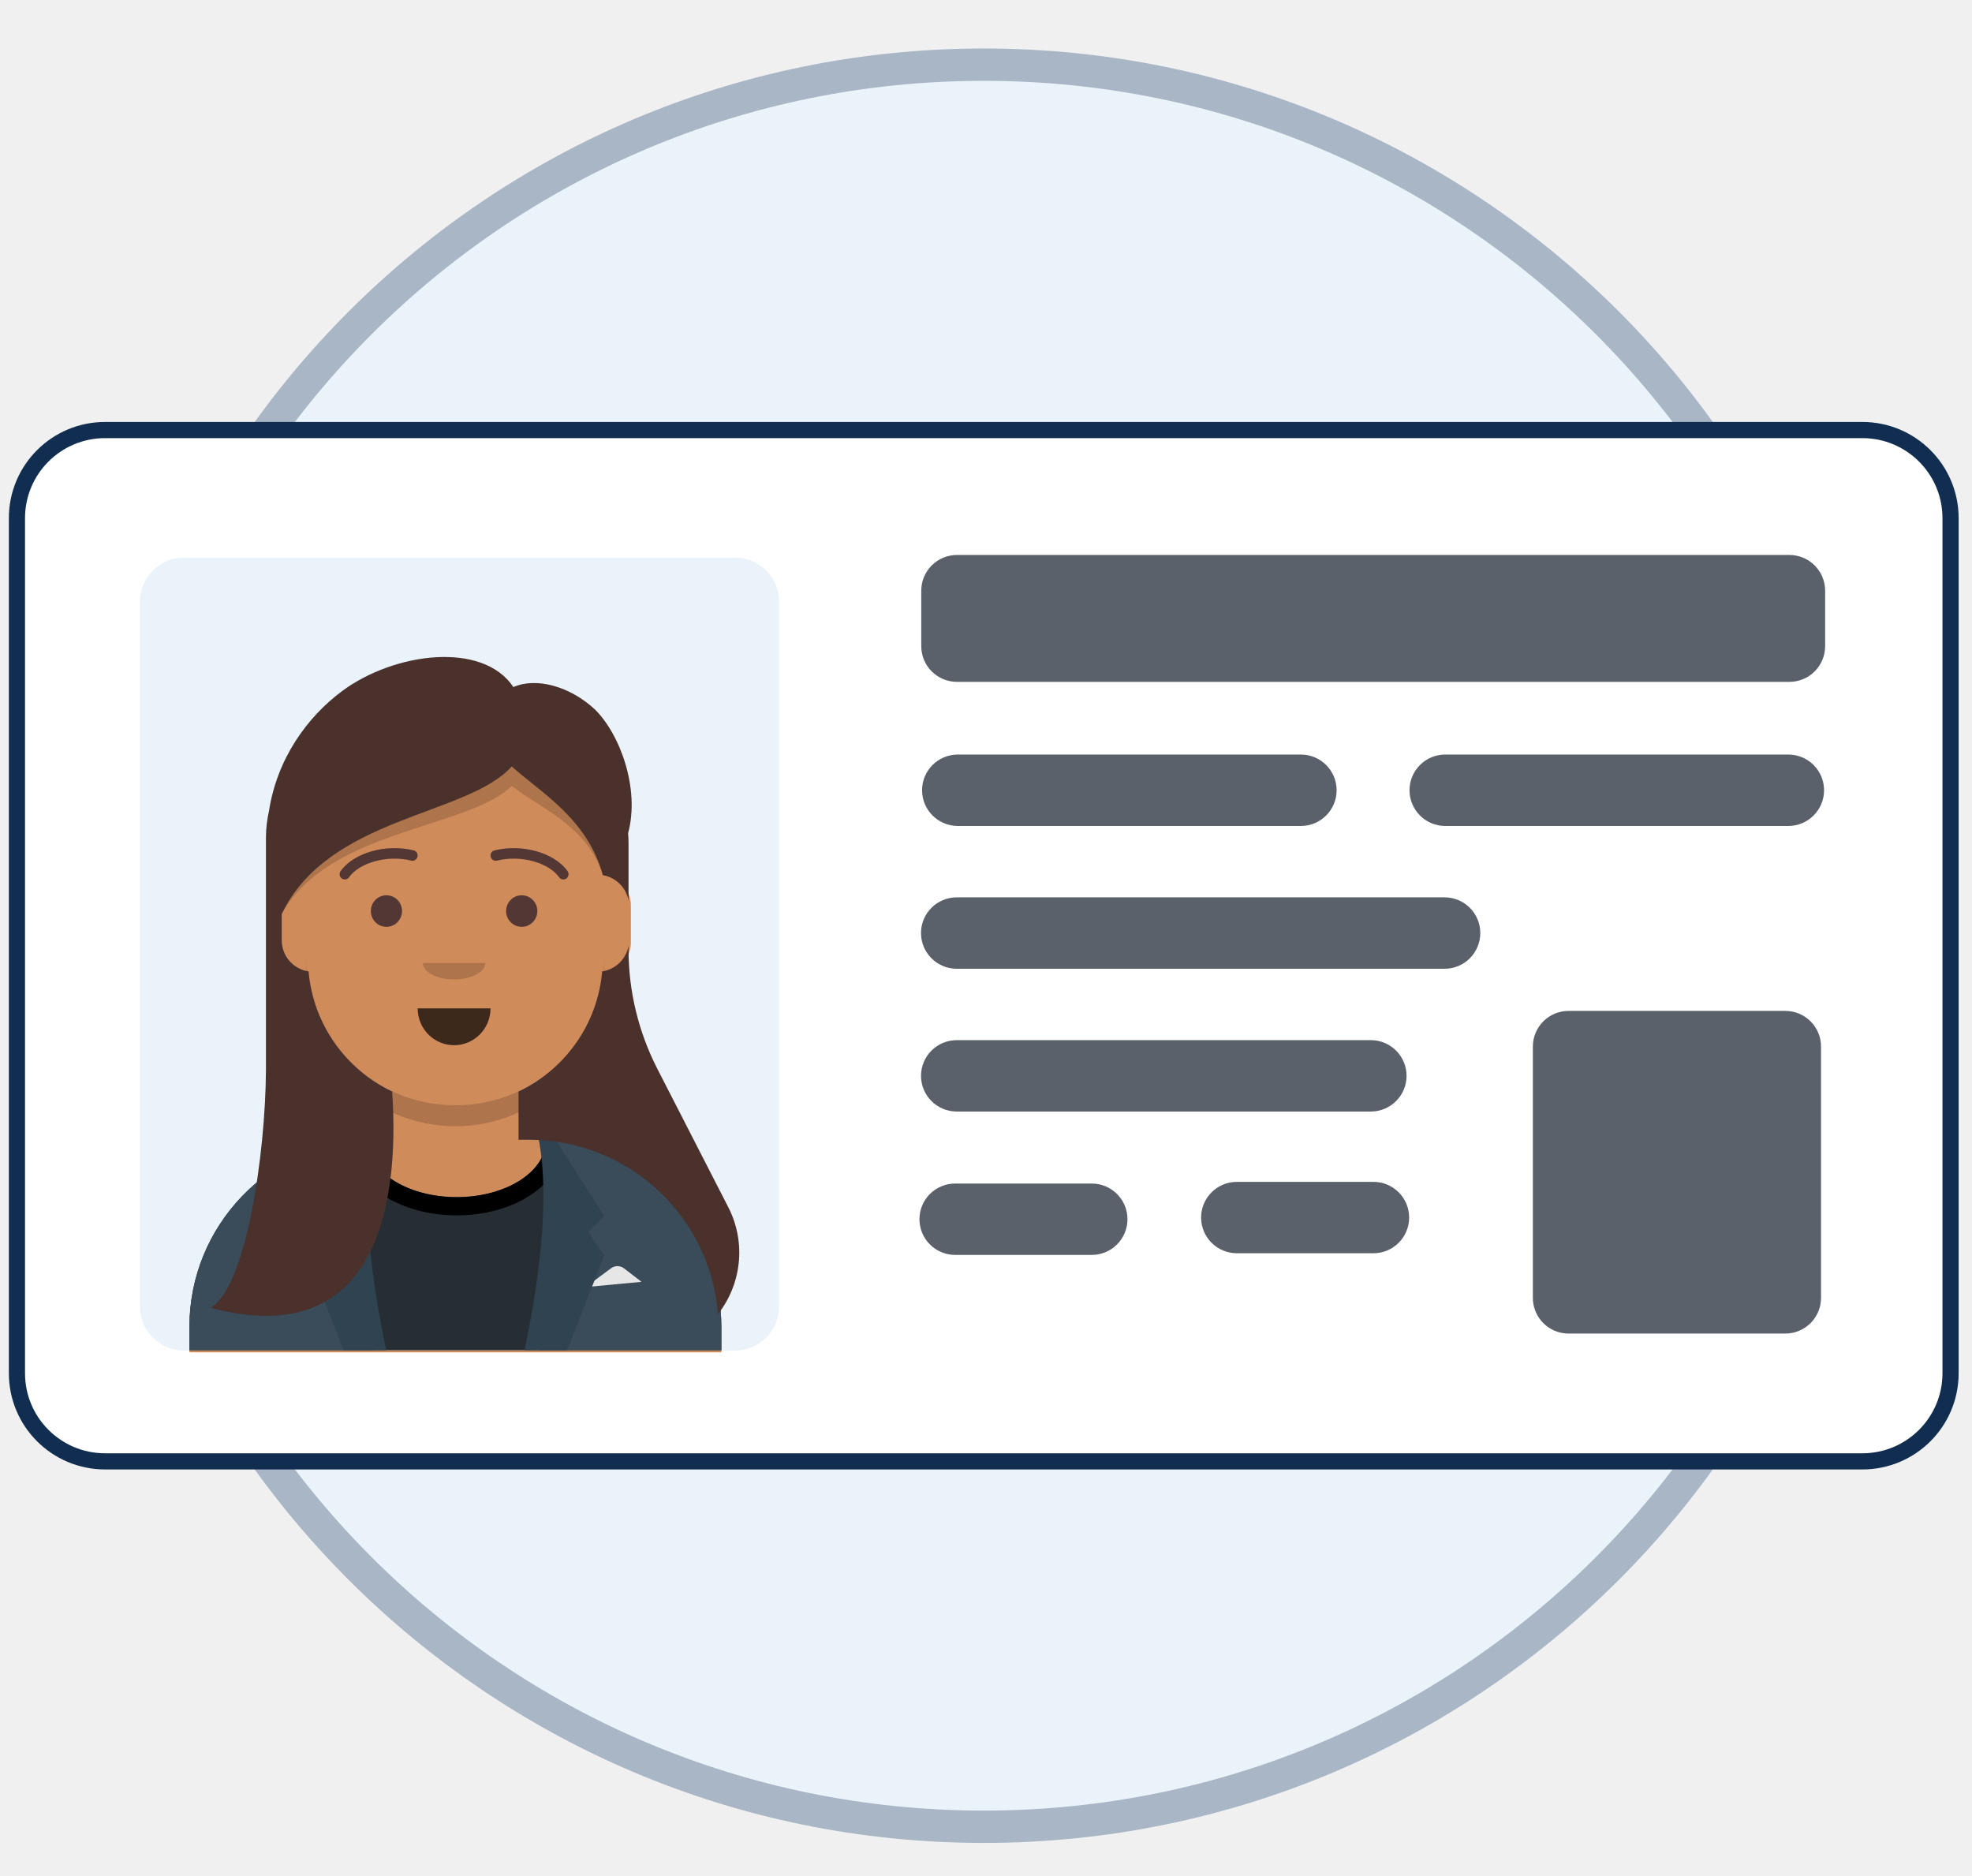
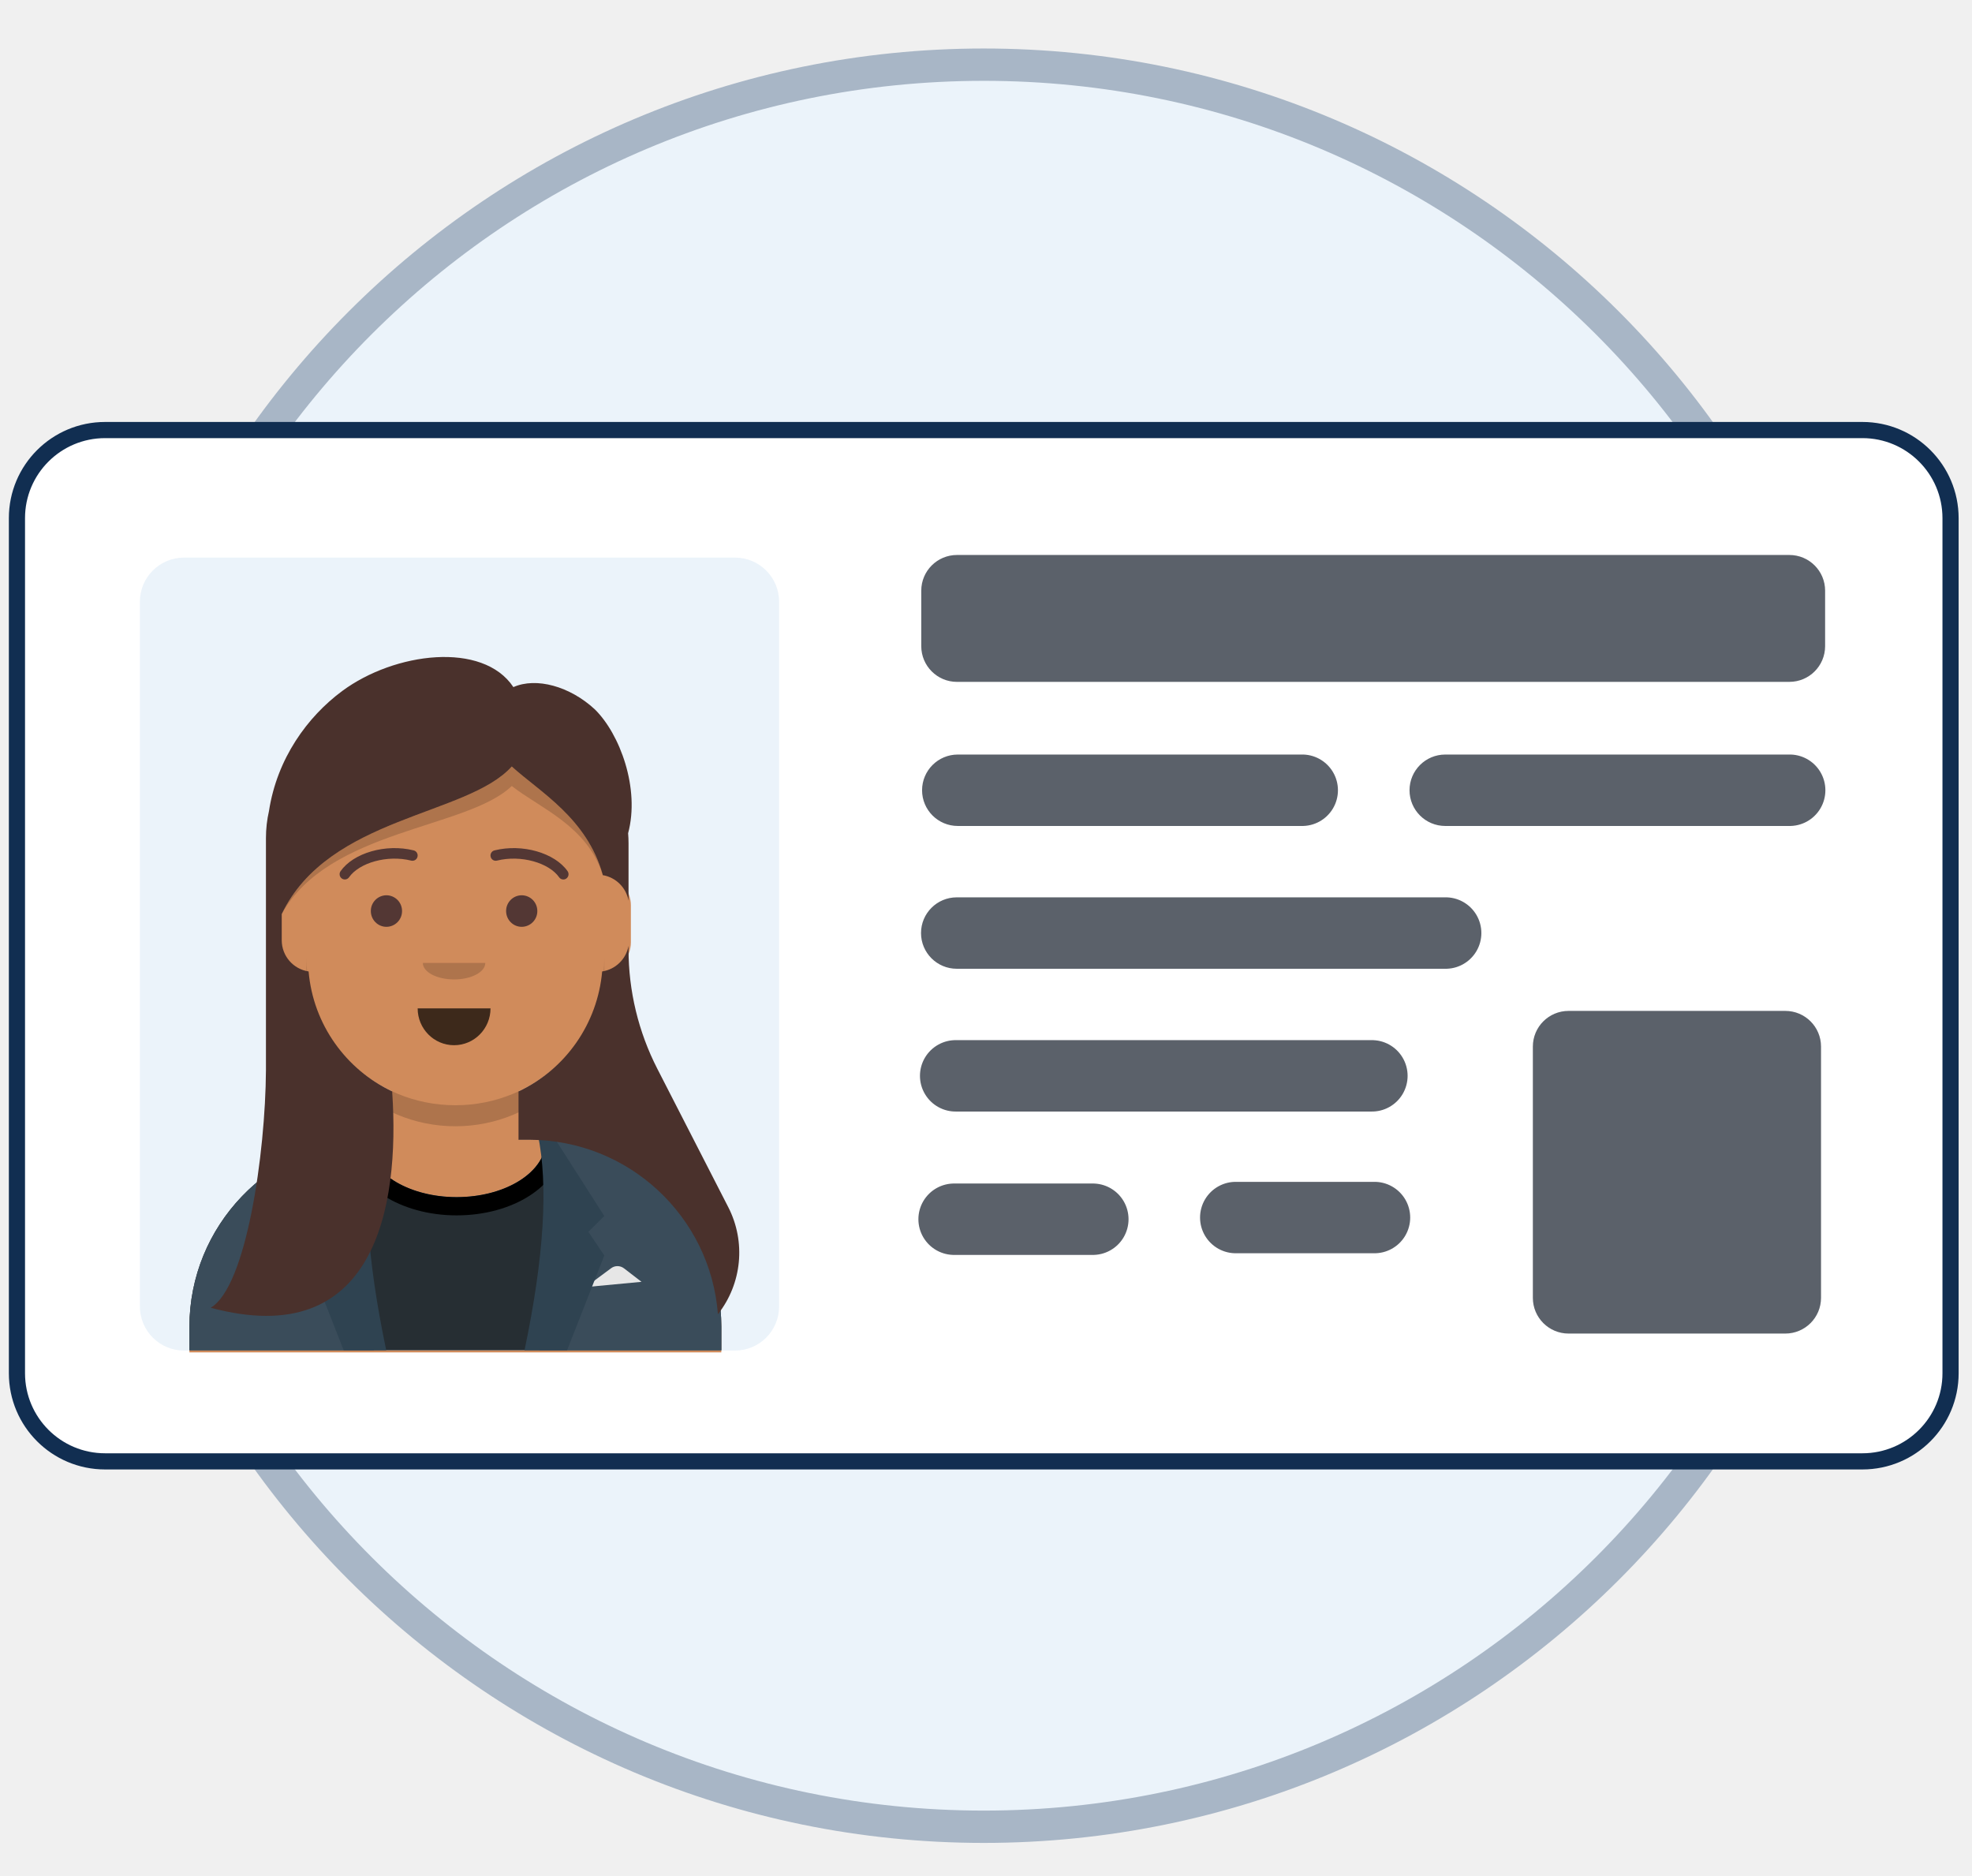
- <svg xmlns="http://www.w3.org/2000/svg" xmlns:xlink="http://www.w3.org/1999/xlink" width="122px" height="116px" viewBox="0 0 122 116" version="1.1">
+ <svg xmlns="http://www.w3.org/2000/svg" xmlns:xlink="http://www.w3.org/1999/xlink" width="122" height="116">
  <defs>
-     <path d="M8.414,9.569 L8.414,10.573 C7.481,10.727 6.769,11.529 6.769,12.497 L6.769,12.497 L6.769,14.774 C6.769,15.759 7.505,16.571 8.463,16.706 L8.463,16.706 C8.804,19.927 10.842,22.649 13.679,23.979 L13.679,23.979 L13.679,26.969 L13.02,26.969 C6.477,26.969 1.174,32.212 1.174,38.68 L1.174,38.68 L1.174,40.142 L34.08,40.142 L34.08,38.68 C34.08,32.212 28.775,26.969 22.234,26.969 L22.234,26.969 L21.575,26.969 L21.575,23.979 C24.412,22.649 26.45,19.927 26.79,16.706 L26.79,16.706 C27.749,16.571 28.485,15.759 28.485,14.774 L28.485,14.774 L28.485,12.497 C28.485,11.529 27.775,10.727 26.84,10.573 L26.84,10.573 L26.84,9.569 C26.84,4.54 22.715,0.462 17.628,0.462 L17.628,0.462 C12.539,0.462 8.414,4.54 8.414,9.569 L8.414,9.569 Z" id="path-1" />
-     <path d="M1.174,12.669 L1.174,14.126 L34.08,14.126 L34.08,12.669 C34.08,6.52 29.298,1.476 23.215,0.982 L23.215,0.982 C23.219,1.04 23.221,1.095 23.221,1.155 L23.221,1.155 C23.221,3.086 20.753,4.652 17.708,4.652 L17.708,4.652 C14.666,4.652 12.196,3.086 12.196,1.155 L12.196,1.155 C12.196,1.093 12.2,1.031 12.206,0.97 L12.206,0.97 C6.044,1.386 1.174,6.465 1.174,12.669 L1.174,12.669 Z" id="path-3" />
-     <path d="M1.174,12.669 L1.174,14.126 L34.08,14.126 L34.08,12.669 C34.08,6.52 29.298,1.476 23.215,0.982 L23.215,0.982 C23.219,1.04 23.221,1.095 23.221,1.155 L23.221,1.155 C23.221,3.086 20.753,4.652 17.708,4.652 L17.708,4.652 C14.666,4.652 12.196,3.086 12.196,1.155 L12.196,1.155 C12.196,1.093 12.2,1.031 12.206,0.97 L12.206,0.97 C6.044,1.386 1.174,6.465 1.174,12.669 L1.174,12.669 Z" id="path-5" />
-     <path d="M1.297,0.97 L1.29,1.062 L1.287,1.155 L1.295,1.347 C1.447,3.125 3.695,4.55 6.497,4.646 L6.799,4.652 L7.102,4.646 C9.906,4.55 12.153,3.125 12.304,1.347 L12.312,1.155 L12.31,1.068 L12.305,0.982 L12.655,1.016 C12.874,1.04 13.091,1.07 13.307,1.106 L13.31,1.145 L13.31,1.145 L13.321,1.399 L13.313,1.618 C13.144,3.936 10.293,5.781 6.799,5.781 L6.799,5.781 L6.474,5.776 C3.025,5.662 0.278,3.746 0.278,1.399 L0.278,1.399 L0.289,1.145 C0.291,1.123 0.293,1.102 0.295,1.08 C0.625,1.03 0.959,0.993 1.297,0.97 Z" id="path-7" />
-     <path d="M1.174,12.669 L1.174,14.126 L12.586,14.126 C12.027,12.159 11.704,9.845 11.704,7.368 L11.704,7.368 C11.704,5.034 11.99,2.846 12.491,0.955 L12.491,0.955 C6.194,1.229 1.174,6.368 1.174,12.669 L1.174,12.669 Z M23.715,7.368 C23.715,9.845 23.392,12.159 22.833,14.126 L22.833,14.126 L34.08,14.126 L34.08,12.669 C34.08,6.426 29.148,1.319 22.93,0.962 L22.93,0.962 C23.429,2.852 23.715,5.039 23.715,7.368 L23.715,7.368 Z" id="path-9" />
-     <path d="M2.716,0.876 L1.144,2.042 L4.598,1.717 L3.515,0.883 C3.395,0.792 3.254,0.745 3.11,0.745 L3.11,0.745 C2.971,0.745 2.832,0.789 2.716,0.876 L2.716,0.876 Z" id="path-11" />
-     <path d="M3.357,0.935 L0.232,5.821 L1.219,6.798 L0.232,8.264 L2.535,14.126 L5.167,14.126 C3.961,8.373 3.686,3.92 4.345,0.773 L4.345,0.773 C4.02,0.778 3.691,0.831 3.357,0.935 L3.357,0.935 Z" id="path-13" />
-     <path d="M0.086,14.126 L2.719,14.126 L5.022,8.264 L4.036,6.798 L5.022,5.821 L1.897,0.935 C1.563,0.831 1.234,0.778 0.91,0.773 L0.91,0.773 C1.568,3.92 1.293,8.373 0.086,14.126 L0.086,14.126 Z" id="path-15" />
+     <path d="M8.414 9.569v1.004a1.957 1.957 0 00-1.645 1.924v2.277c0 .985.736 1.797 1.694 1.932.34 3.22 2.38 5.943 5.216 7.273v2.99h-.659c-6.543 0-11.846 5.243-11.846 11.711v1.462H34.08V38.68c0-6.468-5.305-11.71-11.846-11.71h-.659v-2.991c2.837-1.33 4.875-4.052 5.215-7.273a1.959 1.959 0 001.695-1.932v-2.277c0-.968-.71-1.77-1.645-1.924V9.569c0-5.03-4.125-9.107-9.212-9.107-5.09 0-9.214 4.078-9.214 9.107z" id="a" />
+     <path d="M1.174 12.669v1.457H34.08V12.67c0-6.15-4.782-11.193-10.865-11.687.004.058.006.113.006.173 0 1.931-2.468 3.497-5.513 3.497-3.042 0-5.512-1.566-5.512-3.497 0-.062.004-.124.01-.185C6.044 1.386 1.174 6.465 1.174 12.67z" id="c" />
+     <path d="M1.174 12.669v1.457H34.08V12.67c0-6.15-4.782-11.193-10.865-11.687.004.058.006.113.006.173 0 1.931-2.468 3.497-5.513 3.497-3.042 0-5.512-1.566-5.512-3.497 0-.062.004-.124.01-.185C6.044 1.386 1.174 6.465 1.174 12.67z" id="e" />
+     <path d="M1.297.97l-.007.092-.003.093.008.192c.152 1.778 2.4 3.203 5.202 3.3l.302.005.303-.006c2.804-.096 5.05-1.52 5.202-3.299l.008-.192-.002-.087-.005-.086.35.034c.219.024.436.054.652.09l.003.039.011.254-.008.219c-.17 2.318-3.02 4.163-6.514 4.163l-.325-.005C3.024 5.662.278 3.746.278 1.399l.011-.254.006-.065C.625 1.03.96.993 1.297.97z" id="g" />
+     <path d="M1.174 12.669v1.457h11.412c-.559-1.967-.882-4.28-.882-6.758 0-2.334.286-4.522.787-6.413C6.194 1.23 1.174 6.368 1.174 12.67zm22.541-5.3c0 2.476-.323 4.79-.882 6.757H34.08V12.67c0-6.243-4.932-11.35-11.15-11.707.499 1.89.785 4.077.785 6.406z" id="i" />
+     <path d="M2.716.876L1.144 2.042l3.454-.325L3.515.883A.667.667 0 003.11.745a.655.655 0 00-.394.131z" id="k" />
+     <path d="M3.357.935L.232 5.82l.987.977-.987 1.466 2.303 5.862h2.632C3.96 8.373 3.686 3.92 4.345.773a3.52 3.52 0 00-.988.162z" id="m" />
+     <path d="M.086 14.126h2.633l2.303-5.862-.986-1.466.986-.977L1.897.935A3.52 3.52 0 00.91.773c.658 3.147.383 7.6-.824 13.353z" id="o" />
  </defs>
-   <g id="Page-1" stroke="none" stroke-width="1" fill="none" fill-rule="evenodd">
-     <g id="Gov-Verify---Revised" transform="translate(-495, -605)">
-       <g id="state-issued-ID-round" transform="translate(496, 605)">
-         <g id="license-/-round" transform="translate(0, 4)">
-           <path d="M114.406,54.5 C114.406,84.599 89.985,109 59.861,109 C29.737,109 5.315,84.599 5.315,54.5 C5.315,24.401 29.737,0 59.861,0 C89.985,0 114.406,24.401 114.406,54.5" id="Fill-1" fill="#EBF3FA" />
-           <path d="M114.406,54.5 C114.406,84.599 89.985,109 59.861,109 C29.737,109 5.315,84.599 5.315,54.5 C5.315,24.401 29.737,0 59.861,0 C89.985,0 114.406,24.401 114.406,54.5 Z" id="Stroke-3" stroke="#A8B6C6" stroke-width="2" />
-           <g id="license" transform="translate(0, 21.8)">
-             <g id="Group-27">
-               <path d="M114.218,64.598 L5.502,64.598 C2.49,64.598 0.048,62.158 0.048,59.148 L0.048,6.252 C0.048,3.242 2.49,0.802 5.502,0.802 L114.218,0.802 C117.231,0.802 119.673,3.242 119.673,6.252 L119.673,59.148 C119.673,62.158 117.231,64.598 114.218,64.598" id="Fill-5" fill="#FFFFFF" />
-               <path d="M114.218,64.598 L5.502,64.598 C2.49,64.598 0.048,62.158 0.048,59.148 L0.048,6.252 C0.048,3.242 2.49,0.802 5.502,0.802 L114.218,0.802 C117.231,0.802 119.673,3.242 119.673,6.252 L119.673,59.148 C119.673,62.158 117.231,64.598 114.218,64.598 Z" id="Stroke-7" stroke="#112E51" />
-               <path d="M109.703,16.379 L58.204,16.379 C56.984,16.379 55.995,15.39 55.995,14.171 L55.995,10.738 C55.995,9.519 56.984,8.53 58.204,8.53 L109.703,8.53 C110.924,8.53 111.914,9.519 111.914,10.738 L111.914,14.171 C111.914,15.39 110.924,16.379 109.703,16.379" id="Fill-9" fill="#5B616A" />
-               <path d="M109.45,56.692 L96.041,56.692 C94.82,56.692 93.832,55.703 93.832,54.483 L93.832,38.94 C93.832,37.721 94.82,36.733 96.041,36.733 L109.45,36.733 C110.671,36.733 111.66,37.721 111.66,38.94 L111.66,54.483 C111.66,55.703 110.671,56.692 109.45,56.692" id="Fill-11" fill="#5B616A" />
-               <path d="M79.482,25.293 L58.255,25.293 C57.035,25.293 56.045,24.303 56.045,23.084 C56.045,21.865 57.035,20.875 58.255,20.875 L79.482,20.875 C80.702,20.875 81.692,21.865 81.692,23.084 C81.692,24.303 80.702,25.293 79.482,25.293" id="Fill-13" fill="#5B616A" />
-               <path d="M109.638,25.293 L88.412,25.293 C87.191,25.293 86.201,24.303 86.201,23.084 C86.201,21.865 87.191,20.875 88.412,20.875 L109.638,20.875 C110.858,20.875 111.848,21.865 111.848,23.084 C111.848,24.303 110.858,25.293 109.638,25.293" id="Fill-15" fill="#5B616A" />
-               <path d="M88.37,34.126 L58.19,34.126 C56.969,34.126 55.979,33.136 55.979,31.917 C55.979,30.698 56.969,29.708 58.19,29.708 L88.37,29.708 C89.592,29.708 90.58,30.698 90.58,31.917 C90.58,33.136 89.592,34.126 88.37,34.126" id="Fill-17" fill="#5B616A" />
-               <path d="M83.807,42.958 L58.189,42.958 C56.968,42.958 55.98,41.969 55.98,40.749 C55.98,39.53 56.968,38.542 58.189,38.542 L83.807,38.542 C85.028,38.542 86.018,39.53 86.018,40.749 C86.018,41.969 85.028,42.958 83.807,42.958" id="Fill-19" fill="#5B616A" />
-               <path d="M66.543,51.827 L58.094,51.827 C56.873,51.827 55.883,50.838 55.883,49.619 C55.883,48.399 56.873,47.412 58.094,47.412 L66.543,47.412 C67.763,47.412 68.753,48.399 68.753,49.619 C68.753,50.838 67.763,51.827 66.543,51.827" id="Fill-21" fill="#5B616A" />
-               <path d="M83.968,51.724 L75.519,51.724 C74.298,51.724 73.308,50.735 73.308,49.516 C73.308,48.296 74.298,47.308 75.519,47.308 L83.968,47.308 C85.188,47.308 86.178,48.296 86.178,49.516 C86.178,50.735 85.188,51.724 83.968,51.724" id="Fill-23" fill="#5B616A" />
-               <path d="M44.473,57.743 L10.382,57.743 C8.877,57.743 7.655,56.522 7.655,55.018 L7.655,11.418 C7.655,9.914 8.877,8.693 10.382,8.693 L44.473,8.693 C45.979,8.693 47.2,9.914 47.2,11.418 L47.2,55.018 C47.2,56.522 45.979,57.743 44.473,57.743" id="Fill-25" fill="#EBF3FA" />
-             </g>
-             <g id="Group-30" transform="translate(9.545455, 17.7125)">
-               <mask id="mask-2" fill="white">
-                 <use xlink:href="#path-1" />
-               </mask>
-               <g id="Clip-29" />
-               <polygon id="Fill-28" fill="#D08B5B" mask="url(#mask-2)" points="-10.909 46.954 46.163 46.954 46.163 -6.351 -10.909 -6.351" />
-             </g>
-             <g id="Group-36" transform="translate(9.545455, 43.6)">
-               <g id="Group-33">
-                 <mask id="mask-4" fill="white">
-                   <use xlink:href="#path-3" />
-                 </mask>
-                 <g id="Clip-32" />
-                 <polygon id="Fill-31" fill="#E6E6E6" mask="url(#mask-4)" points="-5.644 -5.843 40.898 -5.843 40.898 20.939 -5.644 20.939" />
-               </g>
-               <mask id="mask-6" fill="white">
-                 <use xlink:href="#path-5" />
-               </mask>
-               <g id="Clip-35" />
-               <polygon id="Fill-34" fill="#262E33" mask="url(#mask-6)" points="-10.909 20.939 46.163 20.939 46.163 -10.602 -10.909 -10.602" />
-             </g>
-             <g id="Group-39" transform="translate(20.45454, 43.6)">
-               <mask id="mask-8" fill="white">
-                 <use xlink:href="#path-7" />
-               </mask>
-               <g id="Clip-38" />
-               <polygon id="Fill-37" fill="#000000" mask="url(#mask-8)" points="-6.54 12.595 20.138 12.595 20.138 -9.798 -6.54 -9.798" />
-             </g>
-             <g id="Group-42" transform="translate(9.545455, 43.6)">
-               <mask id="mask-10" fill="white">
-                 <use xlink:href="#path-9" />
-               </mask>
-               <g id="Clip-41" />
-               <polygon id="Fill-40" fill="#3A4C5A" mask="url(#mask-10)" points="-5.644 20.939 40.898 20.939 40.898 -5.857 -5.644 -5.857" />
-             </g>
-             <g id="Group-45" transform="translate(34.09091, 51.775)">
-               <mask id="mask-12" fill="white">
-                 <use xlink:href="#path-11" />
-               </mask>
-               <g id="Clip-44" />
-               <polygon id="Fill-43" fill="#E6E6E6" mask="url(#mask-12)" points="-5.674 8.855 11.418 8.855 11.418 -6.067 -5.674 -6.067" />
-             </g>
-             <g id="Group-48" transform="translate(17.72727, 43.6)">
-               <mask id="mask-14" fill="white">
-                 <use xlink:href="#path-13" />
-               </mask>
-               <g id="Clip-47" />
-               <polygon id="Fill-46" fill="#2F4351" mask="url(#mask-14)" points="-6.586 20.939 11.986 20.939 11.986 -6.041 -6.586 -6.041" />
-             </g>
-             <g id="Group-51" transform="translate(31.36364, 43.6)">
-               <mask id="mask-16" fill="white">
-                 <use xlink:href="#path-15" />
-               </mask>
-               <g id="Clip-50" />
-               <polygon id="Fill-49" fill="#2F4351" mask="url(#mask-16)" points="-6.732 20.939 11.84 20.939 11.84 -6.041 -6.732 -6.041" />
-             </g>
-             <g id="Group-70" transform="translate(10.90909, 13.625)">
-               <path d="M5.52,17.117 C8.421,11.867 17.001,11.858 19.751,9.195 C21.506,10.574 24.383,11.64 25.372,14.66 C24.383,11.179 21.506,9.577 19.751,7.99 C17.001,11.057 8.421,11.067 5.52,17.117" id="Fill-52" fill="#AE744C" />
-               <path d="M22.68,14.841 C22.05,13.945 20.323,13.442 18.835,13.811 C18.662,13.855 18.488,13.747 18.446,13.573 C18.403,13.398 18.509,13.222 18.681,13.179 C20.408,12.75 22.409,13.333 23.205,14.464 C23.308,14.611 23.273,14.814 23.129,14.919 C22.984,15.022 22.783,14.987 22.68,14.841" id="Fill-54" fill="#533734" />
-               <path d="M9.686,14.841 C10.316,13.945 12.043,13.442 13.531,13.811 C13.703,13.855 13.878,13.747 13.92,13.573 C13.963,13.398 13.857,13.222 13.685,13.179 C11.958,12.75 9.957,13.333 9.161,14.464 C9.059,14.611 9.091,14.814 9.237,14.917 C9.382,15.022 9.582,14.987 9.686,14.841" id="Fill-56" fill="#533734" />
-               <path d="M20.367,17.907 C20.9,17.907 21.333,17.47 21.333,16.93 C21.333,16.392 20.9,15.955 20.367,15.955 C19.834,15.955 19.402,16.392 19.402,16.93 C19.402,17.47 19.834,17.907 20.367,17.907" id="Fill-58" fill="#533734" />
-               <path d="M11.998,17.907 C12.531,17.907 12.964,17.47 12.964,16.93 C12.964,16.392 12.531,15.955 11.998,15.955 C11.465,15.955 11.033,16.392 11.033,16.93 C11.033,17.47 11.465,17.907 11.998,17.907" id="Fill-60" fill="#533734" />
-               <path d="M14.251,20.141 C14.251,20.706 15.116,21.162 16.184,21.162 C17.25,21.162 18.115,20.706 18.115,20.141" id="Fill-62" fill="#AE744C" />
-               <path d="M13.93,22.952 C13.93,24.211 14.939,25.23 16.183,25.23 C17.428,25.23 18.437,24.211 18.437,22.952" id="Fill-64" fill="#3D291B" />
-               <path d="M25.477,17.397 L25.477,21.137 C25.477,26.167 21.352,30.244 16.264,30.244 C11.175,30.244 7.05,26.167 7.05,21.137 L7.05,17.397 L7.05,19.837 C7.05,24.866 11.175,28.944 16.264,28.944 C21.352,28.944 25.477,24.866 25.477,19.837 L25.477,17.397 Z" id="Fill-66" fill="#AE744C" />
-               <path d="M4.544,26.784 L4.544,12.417 C4.544,11.844 4.608,11.285 4.731,10.748 C5.229,7.495 7.112,4.91 9.264,3.317 C12.504,0.921 17.962,0.23 19.852,3.077 C21.26,2.453 23.347,3.023 24.89,4.454 C26.447,5.982 27.691,9.356 26.95,12.118 C26.968,12.323 26.976,12.531 26.976,12.74 L26.976,16.288 C26.833,15.48 26.191,14.845 25.378,14.709 L25.378,14.682 C24.396,11.186 21.509,9.581 19.751,7.989 C17.001,11.058 8.421,11.067 5.521,17.117 L5.521,18.741 C5.521,19.718 6.242,20.527 7.183,20.667 C7.466,23.955 9.504,26.741 12.356,28.094 L12.356,28.157 C12.834,35.277 11.276,44.198 1.126,41.47 C3.34,40.178 4.513,31.9 4.544,26.784 L4.544,26.784 Z M20.17,28.094 C23.023,26.743 25.06,23.955 25.344,20.667 C26.173,20.543 26.83,19.902 26.976,19.083 L26.976,19.305 C26.976,21.873 27.587,24.407 28.761,26.695 L33.148,35.252 C34.281,37.463 33.947,40.038 32.506,41.871 C32.046,35.835 26.99,31.08 20.822,31.08 L20.17,31.08 L20.17,28.094 Z" id="Fill-68" fill="#4A312C" />
-             </g>
-           </g>
-         </g>
-         <rect id="Rectangle" x="0" y="0" width="120" height="116" />
-       </g>
+   <g fill="none" fill-rule="evenodd">
+     <path d="M115.406 58.5c0 30.099-24.421 54.5-54.545 54.5-30.124 0-54.546-24.401-54.546-54.5S30.737 4 60.861 4s54.545 24.401 54.545 54.5" fill="#EBF3FA" />
+     <path d="M115.406 58.5c0 30.099-24.421 54.5-54.545 54.5-30.124 0-54.546-24.401-54.546-54.5S30.737 4 60.861 4s54.545 24.401 54.545 54.5z" stroke="#A8B6C6" stroke-width="2" />
+     <path d="M115.218 90.398H6.502a5.453 5.453 0 01-5.454-5.45V32.052c0-3.01 2.442-5.45 5.454-5.45h108.716a5.453 5.453 0 015.455 5.45v52.896c0 3.01-2.442 5.45-5.455 5.45" fill="#FFF" />
+     <path d="M115.218 90.398H6.502a5.453 5.453 0 01-5.454-5.45V32.052c0-3.01 2.442-5.45 5.454-5.45h108.716a5.453 5.453 0 015.455 5.45v52.896c0 3.01-2.442 5.45-5.455 5.45z" stroke="#112E51" />
+     <path d="M110.703 42.18H59.204c-1.22 0-2.209-.99-2.209-2.21v-3.432c0-1.219.989-2.208 2.21-2.208h51.498c1.22 0 2.21.989 2.21 2.208v3.433a2.21 2.21 0 01-2.21 2.208M110.45 82.492H97.04c-1.22 0-2.208-.99-2.208-2.209V64.74c0-1.22.988-2.207 2.209-2.207h13.409c1.221 0 2.21.988 2.21 2.207v15.543a2.21 2.21 0 01-2.21 2.209M80.482 51.093H59.255a2.21 2.21 0 01-2.21-2.209c0-1.22.99-2.209 2.21-2.209h21.227a2.21 2.21 0 110 4.417M110.638 51.093H89.412a2.21 2.21 0 01-2.21-2.209c0-1.22.99-2.209 2.21-2.209h21.226a2.21 2.21 0 110 4.417M89.37 59.926H59.19a2.21 2.21 0 01-2.21-2.209c0-1.22.99-2.209 2.21-2.209h30.18a2.21 2.21 0 110 4.418M84.807 68.758H59.19a2.209 2.209 0 110-4.416h25.618a2.209 2.209 0 110 4.416M67.543 77.627h-8.45a2.209 2.209 0 110-4.416h8.45a2.209 2.209 0 110 4.416M84.968 77.524h-8.45a2.209 2.209 0 110-4.416h8.45a2.209 2.209 0 110 4.416" fill="#5B616A" />
+     <path d="M45.473 83.543h-34.09a2.727 2.727 0 01-2.728-2.725v-43.6a2.727 2.727 0 012.727-2.725h34.091a2.727 2.727 0 012.727 2.725v43.6a2.727 2.727 0 01-2.727 2.725" fill="#EBF3FA" />
+     <g transform="translate(10.545 43.513)">
+       <mask id="b" fill="#fff">
+         <use xlink:href="#a" />
+       </mask>
+       <path fill="#D08B5B" mask="url(#b)" d="M-10.91 46.954h57.073V-6.35h-57.072z" />
    </g>
+     <g transform="translate(10.545 69.4)">
+       <mask id="d" fill="#fff">
+         <use xlink:href="#c" />
+       </mask>
+       <path fill="#E6E6E6" mask="url(#d)" d="M-5.644-5.843h46.542V20.94H-5.644z" />
+       <mask id="f" fill="#fff">
+         <use xlink:href="#e" />
+       </mask>
+       <path fill="#262E33" mask="url(#f)" d="M-10.91 20.939h57.073v-31.54h-57.072z" />
+     </g>
+     <g transform="translate(21.455 69.4)">
+       <mask id="h" fill="#fff">
+         <use xlink:href="#g" />
+       </mask>
+       <path fill="#000" mask="url(#h)" d="M-6.54 12.595h26.678V-9.798H-6.54z" />
+     </g>
+     <g transform="translate(10.545 69.4)">
+       <mask id="j" fill="#fff">
+         <use xlink:href="#i" />
+       </mask>
+       <path fill="#3A4C5A" mask="url(#j)" d="M-5.644 20.939h46.542V-5.857H-5.644z" />
+     </g>
+     <g transform="translate(35.09 77.575)">
+       <mask id="l" fill="#fff">
+         <use xlink:href="#k" />
+       </mask>
+       <path fill="#E6E6E6" mask="url(#l)" d="M-5.674 8.855h17.092V-6.067H-5.674z" />
+     </g>
+     <g transform="translate(18.727 69.4)">
+       <mask id="n" fill="#fff">
+         <use xlink:href="#m" />
+       </mask>
+       <path fill="#2F4351" mask="url(#n)" d="M-6.586 20.939h18.572v-26.98H-6.586z" />
+     </g>
+     <g transform="translate(32.364 69.4)">
+       <mask id="p" fill="#fff">
+         <use xlink:href="#o" />
+       </mask>
+       <path fill="#2F4351" mask="url(#p)" d="M-6.732 20.939H11.84v-26.98H-6.732z" />
+     </g>
+     <g>
+       <path d="M17.43 56.542c2.9-5.25 11.48-5.26 14.23-7.922 1.755 1.38 4.633 2.445 5.621 5.465-.988-3.48-3.866-5.083-5.62-6.67-2.751 3.067-11.331 3.077-14.232 9.127" fill="#AE744C" />
+       <path d="M34.59 54.266c-.63-.896-2.358-1.4-3.846-1.03a.32.32 0 01-.389-.238.325.325 0 01.235-.394c1.728-.43 3.728.154 4.524 1.285a.33.33 0 01-.076.455.32.32 0 01-.449-.078M21.595 54.266c.63-.896 2.358-1.4 3.845-1.03a.32.32 0 00.389-.238.325.325 0 00-.235-.394c-1.727-.43-3.728.154-4.524 1.285a.327.327 0 00.076.453.32.32 0 00.449-.076M32.276 57.332a.971.971 0 00.966-.977.97.97 0 00-.966-.975.97.97 0 00-.965.975c0 .54.432.977.965.977M23.907 57.332a.971.971 0 00.966-.977.97.97 0 00-.966-.975.97.97 0 00-.965.975c0 .54.432.977.965.977" fill="#533734" />
+       <path d="M26.16 59.566c0 .565.865 1.02 1.933 1.02 1.066 0 1.93-.455 1.93-1.02" fill="#AE744C" />
+       <path d="M25.839 62.377c0 1.259 1.009 2.278 2.253 2.278 1.245 0 2.254-1.02 2.254-2.278" fill="#3D291B" />
+       <path d="M37.386 56.822v3.74c0 5.03-4.125 9.107-9.213 9.107-5.089 0-9.214-4.077-9.214-9.107v-3.74 2.44c0 5.03 4.125 9.107 9.214 9.107 5.088 0 9.213-4.078 9.213-9.107v-2.44z" fill="#AE744C" />
+       <path d="M16.453 66.209V51.842c0-.573.064-1.132.187-1.669.498-3.253 2.381-5.838 4.533-7.43 3.24-2.397 8.698-3.088 10.588-.24 1.408-.625 3.495-.055 5.038 1.376 1.557 1.528 2.8 4.902 2.06 7.664.018.205.026.413.026.622v3.548a1.952 1.952 0 00-1.598-1.579v-.027c-.982-3.496-3.869-5.101-5.626-6.693-2.75 3.069-11.33 3.078-14.231 9.128v1.624a1.95 1.95 0 001.662 1.926c.284 3.288 2.32 6.074 5.174 7.427v.063c.477 7.12-1.08 16.04-11.231 13.313 2.214-1.292 3.387-9.57 3.418-14.686zm15.626 1.31a9.097 9.097 0 005.174-7.427 1.953 1.953 0 001.632-1.584v.222c0 2.568.611 5.102 1.785 7.39l4.387 8.557a6.158 6.158 0 01-.642 6.619c-.46-6.036-5.516-10.791-11.684-10.791h-.652v-2.986z" fill="#4A312C" />
+     </g>
+     <path d="M1 0h120v116H1z" />
  </g>
</svg>
